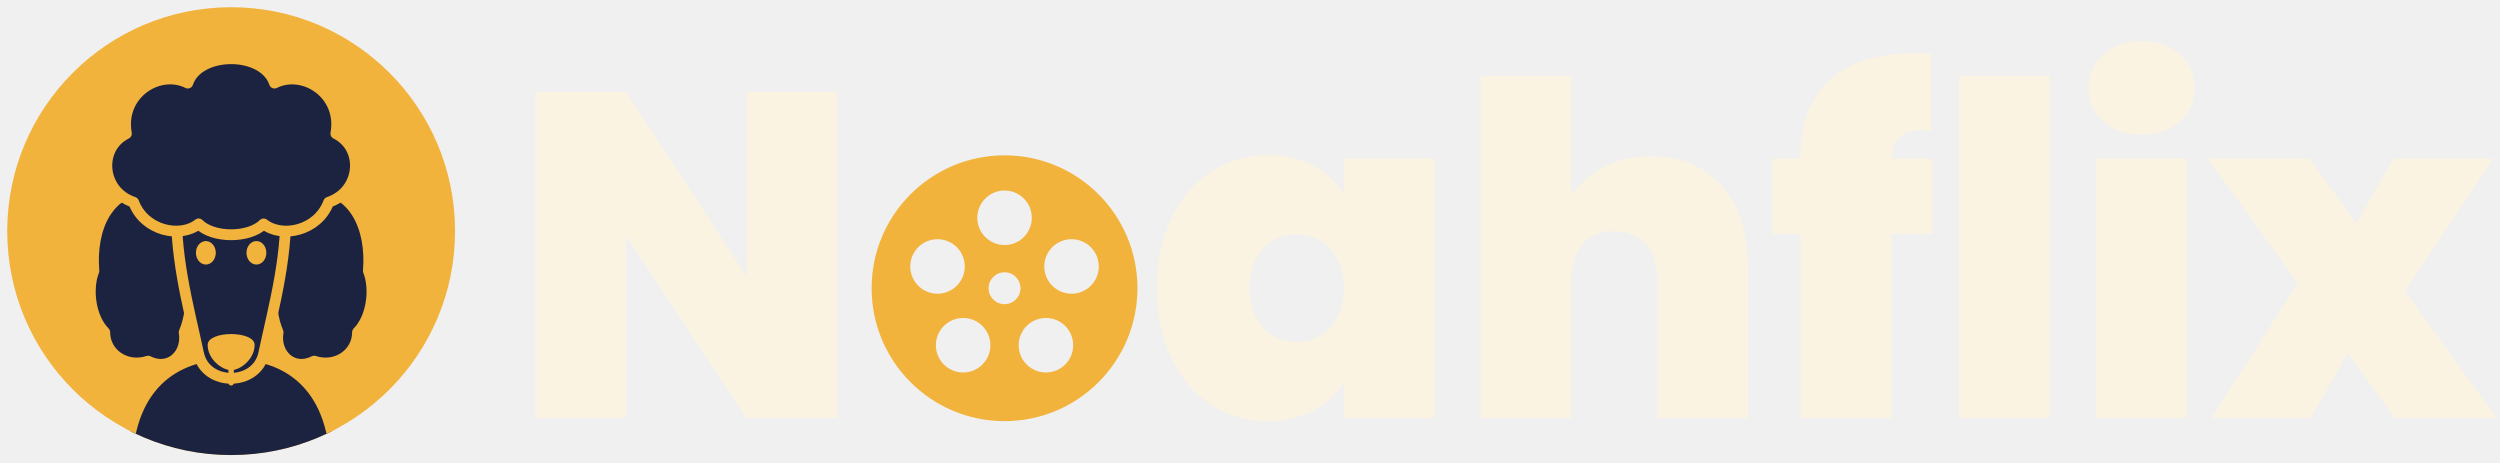
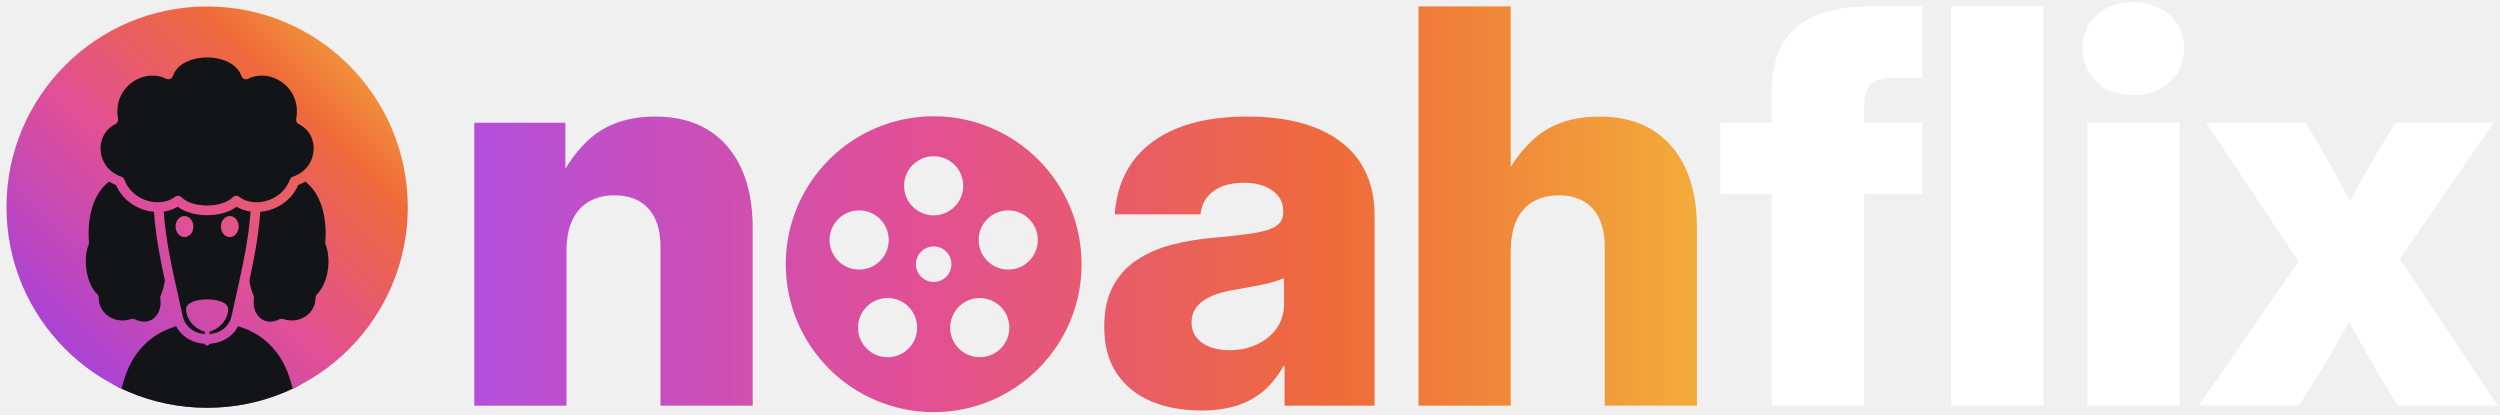
- <svg xmlns="http://www.w3.org/2000/svg" viewBox="0 0 5408 1000" role="img" aria-label="Noahflix">
-   <g transform="scale(3.9062)">
+ <svg xmlns="http://www.w3.org/2000/svg" viewBox="0 0 9330 1546" role="img" aria-label="noahflix">
+   <g transform="scale(6.0391)">
    <defs>
-       <clipPath id="lc">
+       <linearGradient id="pg" gradientUnits="userSpaceOnUse" x1="20" y1="236" x2="236" y2="20">
+         <stop offset="0" stop-color="#9B3FE6" />
+         <stop offset="0.45" stop-color="#E14F95" />
+         <stop offset="0.78" stop-color="#EF6A3A" />
+         <stop offset="1" stop-color="#F2AC3A" />
+       </linearGradient>
+       <clipPath id="pc">
        <circle cx="128" cy="128" r="124" />
      </clipPath>
    </defs>
-     <circle cx="128" cy="128" r="124" fill="#F2B33D" />
-     <g clip-path="url(#lc)" fill="#1C2340" stroke="#F2B33D" stroke-width="6" stroke-linejoin="round">
+     <circle cx="128" cy="128" r="124" fill="url(#pg)" />
+     <g clip-path="url(#pc)" fill="#121417" stroke="url(#pg)" stroke-width="6" stroke-linejoin="round">
      <path d="M70 262 C70 214 96 196 128 196 C160 196 186 214 186 262 Z" />
      <path d="M84 104 C60 104 50 126 52 150 C48 160 50 176 58 184 C58 196 70 204 82 200 C94 206 104 196 102 184 C108 170 106 150 104 132 C104 118 98 106 84 104 Z" />
      <path d="M172 104 C196 104 206 126 204 150 C208 160 206 176 198 184 C198 196 186 204 174 200 C162 206 152 196 154 184 C148 170 150 150 152 132 C152 118 158 106 172 104 Z" />
      <path d="M98 108 C98 100 158 100 158 108 C160 140 152 168 146 196 C142 214 114 214 110 196 C104 168 96 140 98 108 Z" />
      <path d="M74 112 C56 106 54 82 70 74 C66 52 88 38 104 46 C110 28 146 28 152 46 C168 38 190 52 186 74 C202 82 200 106 182 112 C176 128 156 132 146 124 C138 132 118 132 110 124 C100 132 80 128 74 112 Z" />
    </g>
-     <g fill="#F2B33D">
+     <g fill="url(#pg)">
      <ellipse cx="114" cy="140" rx="5.5" ry="6.5" />
      <ellipse cx="142" cy="140" rx="5.5" ry="6.5" />
      <path d="M115 191 C115 183 141 183 141 191 C141 199 133 205 128 205 C123 205 115 199 115 191 Z" />
-       <path d="M128 205 V212" fill="none" stroke="#F2B33D" stroke-width="3" stroke-linecap="round" />
+       <path d="M128 205 V212" fill="none" stroke="url(#pg)" stroke-width="3" stroke-linecap="round" />
    </g>
  </g>
-   <g transform="translate(1102 904)">
-     <path fill="#FBF3E2" d="M709 0H513L252 -394V0H56V-705H252L513 -306V-705H709Z" />
-     <path fill="#F2B33D" fill-rule="evenodd" d="M783.5 -280.5a287.5 287.5 0 1 0 575.0 0a287.5 287.5 0 1 0 -575.0 0ZM1012.1 -432.9a58.9 58.9 0 1 1 117.9 0a58.9 58.9 0 1 1 -117.9 0ZM1157.0 -327.6a58.9 58.9 0 1 1 117.9 0a58.9 58.9 0 1 1 -117.9 0ZM1101.6 -157.2a58.9 58.9 0 1 1 117.9 0a58.9 58.9 0 1 1 -117.9 0ZM922.5 -157.2a58.9 58.9 0 1 1 117.9 0a58.9 58.9 0 1 1 -117.9 0ZM867.1 -327.6a58.9 58.9 0 1 1 117.9 0a58.9 58.9 0 1 1 -117.9 0ZM1036.5 -280.5a34.5 34.5 0 1 1 69.0 0a34.5 34.5 0 1 1 -69.0 0Z" />
-     <path fill="#FBF3E2" d="M1640 -568Q1698 -568 1740.0 -545.0Q1782 -522 1805 -483V-561H2001V0H1805V-78Q1782 -39 1739.5 -16.0Q1697 7 1640 7Q1573 7 1518.5 -28.0Q1464 -63 1432.5 -128.5Q1401 -194 1401 -281Q1401 -368 1432.5 -433.0Q1464 -498 1518.5 -533.0Q1573 -568 1640 -568ZM1703 -397Q1659 -397 1630.0 -366.5Q1601 -336 1601 -281Q1601 -227 1630.0 -195.5Q1659 -164 1703 -164Q1746 -164 1775.5 -195.0Q1805 -226 1805 -281Q1805 -335 1775.5 -366.0Q1746 -397 1703 -397Z" />
-     <path fill="#FBF3E2" d="M2679 -327V0H2483V-301Q2483 -349 2458.0 -376.5Q2433 -404 2391 -404Q2347 -404 2322.0 -376.5Q2297 -349 2297 -301V0H2101V-740H2297V-481Q2323 -519 2367.5 -542.5Q2412 -566 2470 -566Q2566 -566 2622.5 -501.5Q2679 -437 2679 -327Z" />
-     <path fill="#FBF3E2" d="M3078 -398H2990V0H2793V-398H2732V-561H2793V-566Q2793 -674 2856.5 -731.5Q2920 -789 3039 -789Q3063 -789 3076 -788V-621Q3068 -622 3054 -622Q3022 -622 3007.0 -607.5Q2992 -593 2990 -561H3078Z" />
-     <path fill="#FBF3E2" d="M3332 -740V0H3136V-740Z" />
-     <path fill="#FBF3E2" d="M3416 -713Q3416 -757 3447.5 -786.0Q3479 -815 3531 -815Q3582 -815 3613.5 -786.0Q3645 -757 3645 -713Q3645 -670 3613.5 -641.5Q3582 -613 3531 -613Q3479 -613 3447.5 -641.5Q3416 -670 3416 -713ZM3628 -561V0H3432V-561Z" />
-     <path fill="#FBF3E2" d="M4078 0 3977 -141 3897 0H3682L3869 -291L3674 -561H3894L3995 -420L4076 -561H4291L4100 -275L4298 0Z" />
+   <g transform="translate(1674 1514)">
+     <defs>
+       <linearGradient id="nfg" gradientUnits="userSpaceOnUse" x1="96" y1="0" x2="4659" y2="0">
+         <stop offset="0" stop-color="#B44FDB" />
+         <stop offset="0.36" stop-color="#E14F95" />
+         <stop offset="0.7" stop-color="#EF6A3A" />
+         <stop offset="1" stop-color="#F2AC3A" />
+       </linearGradient>
+     </defs>
+     <g fill="url(#nfg)">
+       <path d="M440 -574V0H96V-1056H436V-773H385Q434 -913 527.0 -996.0Q620 -1079 772 -1079Q887 -1079 968.0 -1029.5Q1049 -980 1092.0 -887.0Q1135 -794 1135 -664V0H791V-592Q791 -686 746.0 -735.5Q701 -785 619 -785Q565 -785 524.5 -762.0Q484 -739 462.0 -692.5Q440 -646 440 -574Z" />
+       <path fill-rule="evenodd" d="M1258.5 -528.0a552.0 552.0 0 1 0 1104.0 0a552.0 552.0 0 1 0 -1104.0 0ZM1700.1 -820.6a110.4 110.4 0 1 1 220.8 0a110.4 110.4 0 1 1 -220.8 0ZM1421.9 -618.4a110.4 110.4 0 1 1 220.8 0a110.4 110.4 0 1 1 -220.8 0ZM1528.1 -291.3a110.4 110.4 0 1 1 220.8 0a110.4 110.4 0 1 1 -220.8 0ZM1872.1 -291.3a110.4 110.4 0 1 1 220.8 0a110.4 110.4 0 1 1 -220.8 0ZM1978.3 -618.4a110.4 110.4 0 1 1 220.8 0a110.4 110.4 0 1 1 -220.8 0ZM1744.3 -528.0a66.2 66.2 0 1 1 132.5 0a66.2 66.2 0 1 1 -132.5 0Z" />
+       <path d="M2809 18Q2703 18 2621.5 -16.5Q2540 -51 2493.5 -120.5Q2447 -190 2447 -295Q2447 -384 2479.0 -444.5Q2511 -505 2567.5 -543.0Q2624 -581 2698.5 -600.5Q2773 -620 2857 -627Q2951 -635 3008.0 -644.5Q3065 -654 3090.0 -671.5Q3115 -689 3115 -721V-726Q3115 -758 3097.0 -781.5Q3079 -805 3046.0 -818.5Q3013 -832 2968 -832Q2920 -832 2885.0 -817.5Q2850 -803 2830.0 -776.5Q2810 -750 2806 -714H2486Q2494 -829 2553.0 -910.5Q2612 -992 2719.5 -1035.5Q2827 -1079 2980 -1079Q3095 -1079 3183.5 -1054.5Q3272 -1030 3333.0 -982.5Q3394 -935 3425.0 -866.5Q3456 -798 3456 -711V0H3120V-148H3116Q3084 -91 3041.0 -54.5Q2998 -18 2941.0 0.0Q2884 18 2809 18ZM2914 -207Q2971 -207 3017.5 -229.0Q3064 -251 3091.0 -289.5Q3118 -328 3118 -380V-476Q3104 -470 3085.0 -464.0Q3066 -458 3042.5 -453.0Q3019 -448 2991.0 -443.0Q2963 -438 2931 -432Q2885 -425 2849.5 -410.0Q2814 -395 2793.5 -370.5Q2773 -346 2773 -311Q2773 -278 2791.0 -255.0Q2809 -232 2840.5 -219.5Q2872 -207 2914 -207Z" />
+       <path d="M3964 -574V0H3620V-1490H3964V-773H3909Q3958 -913 4051.0 -996.0Q4144 -1079 4296 -1079Q4411 -1079 4492.0 -1029.5Q4573 -980 4616.0 -887.0Q4659 -794 4659 -664V0H4315V-592Q4315 -686 4270.0 -735.5Q4225 -785 4143 -785Q4089 -785 4048.5 -762.0Q4008 -739 3986.0 -692.5Q3964 -646 3964 -574Z" />
+     </g>
+     <g fill="#FFFFFF">
+       <path d="M5500 -1056V-790H4746V-1056ZM4938 0V-1173Q4938 -1280 4978.5 -1350.5Q5019 -1421 5100.5 -1455.5Q5182 -1490 5308 -1490Q5368 -1490 5423.0 -1490.0Q5478 -1490 5500 -1490V-1224Q5486 -1224 5453.0 -1224.0Q5420 -1224 5395 -1224Q5334 -1224 5308.5 -1199.0Q5283 -1174 5283 -1113V0Z" />
+       <path d="M5952 -1490V0H5608V-1490Z" />
+       <path d="M6116 0V-1056H6460V0ZM6287 -1159Q6204 -1159 6151.0 -1208.0Q6098 -1257 6098 -1333Q6098 -1409 6151.0 -1457.5Q6204 -1506 6287 -1506Q6370 -1506 6423.5 -1457.5Q6477 -1409 6477 -1333Q6477 -1257 6423.5 -1208.0Q6370 -1159 6287 -1159Z" />
+       <path d="M6532 0 6952 -608 6944 -478 6560 -1056H6931L7004 -933Q7043 -863 7077.0 -800.0Q7111 -737 7145 -673H7047Q7082 -737 7116.0 -800.0Q7150 -863 7191 -933L7266 -1056H7632L7234 -478L7242 -608L7648 0H7275L7195 -131Q7156 -199 7121.5 -260.0Q7087 -321 7053 -382H7133Q7097 -321 7063.0 -260.0Q7029 -199 6988 -131L6905 0Z" />
+     </g>
  </g>
</svg>
